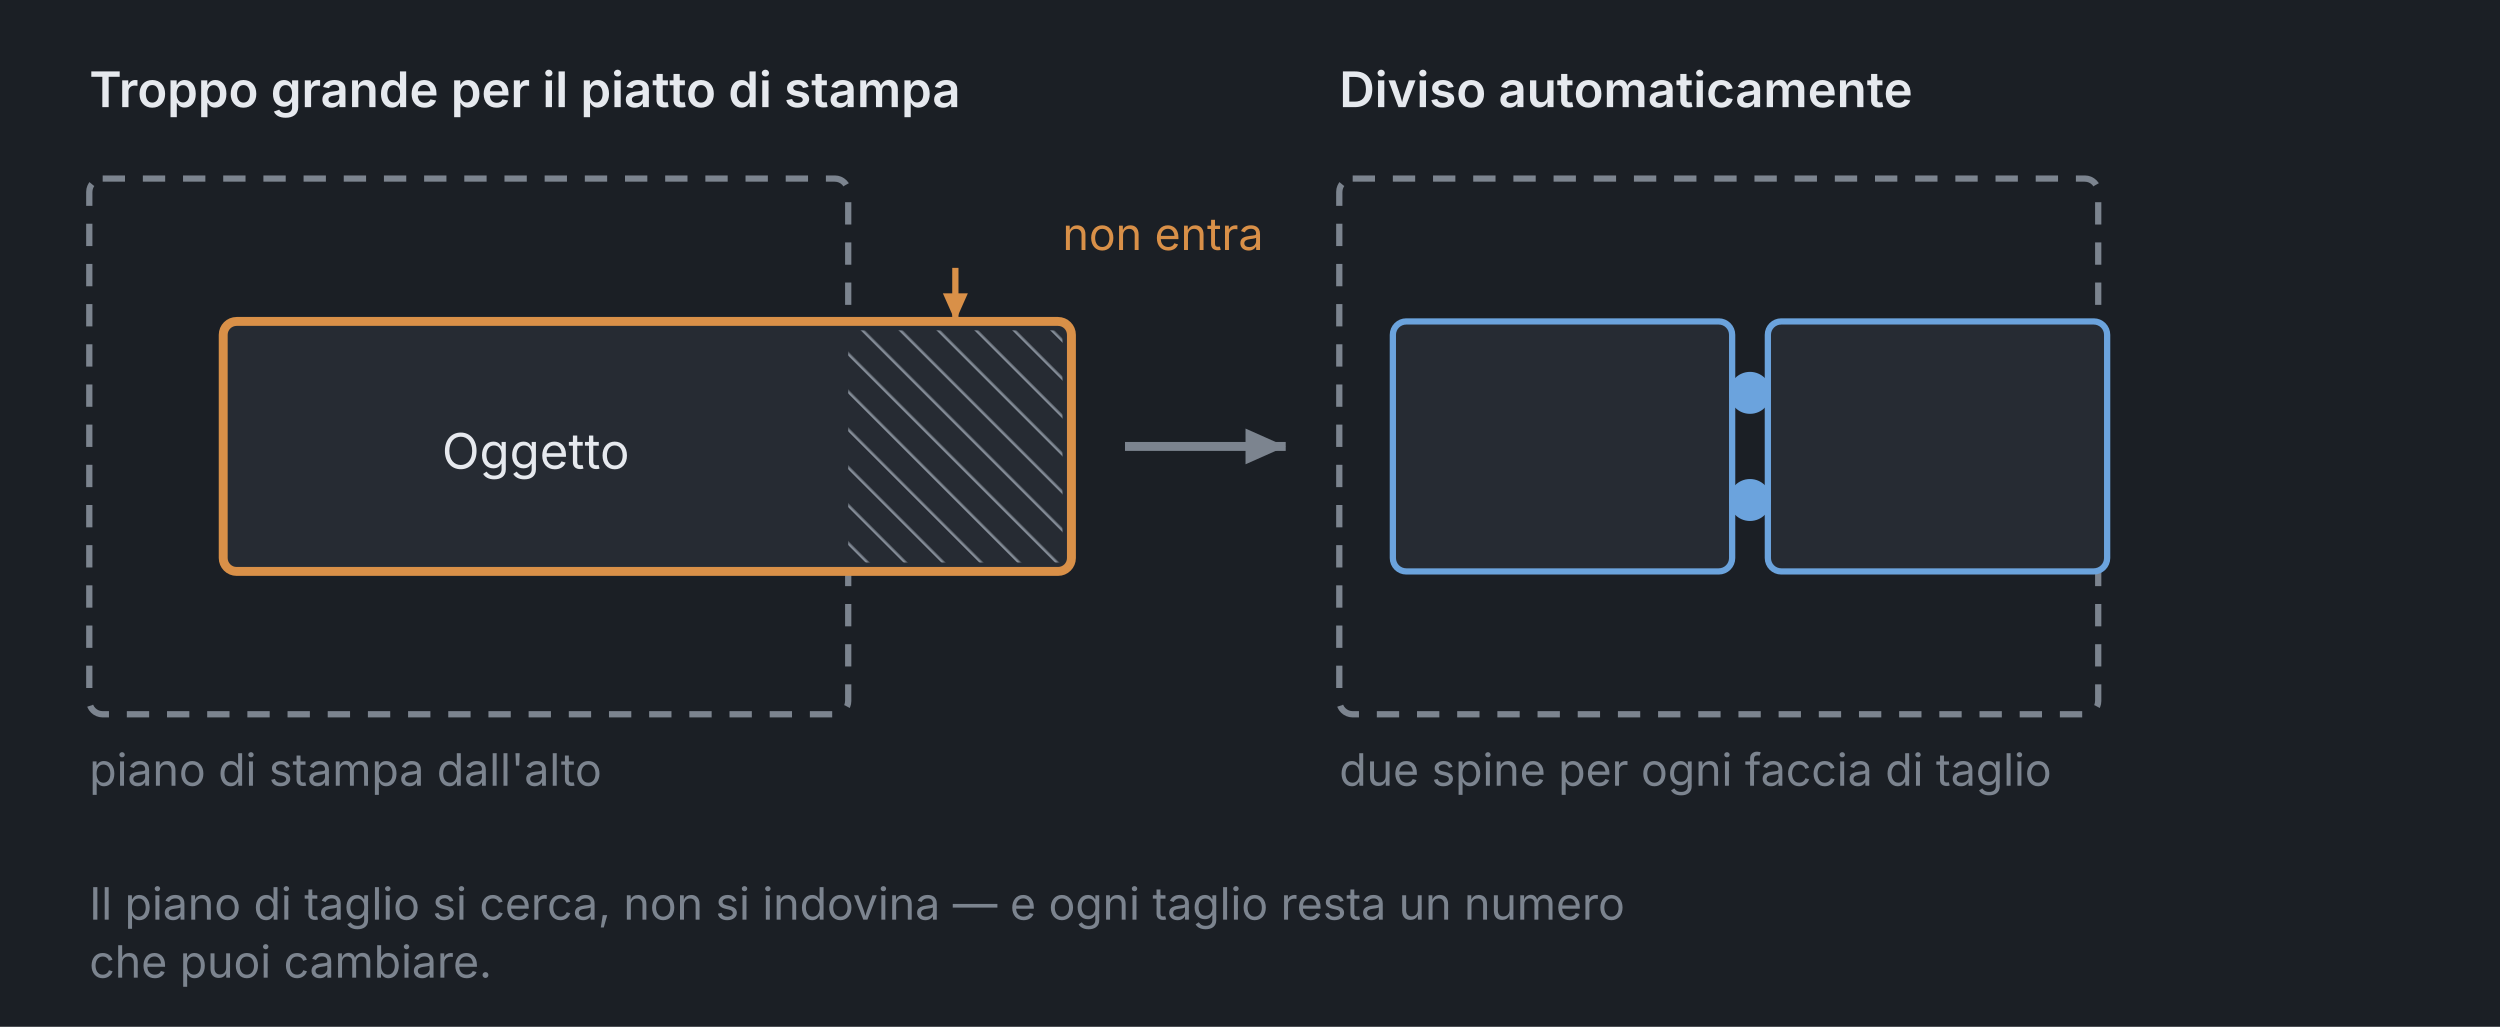
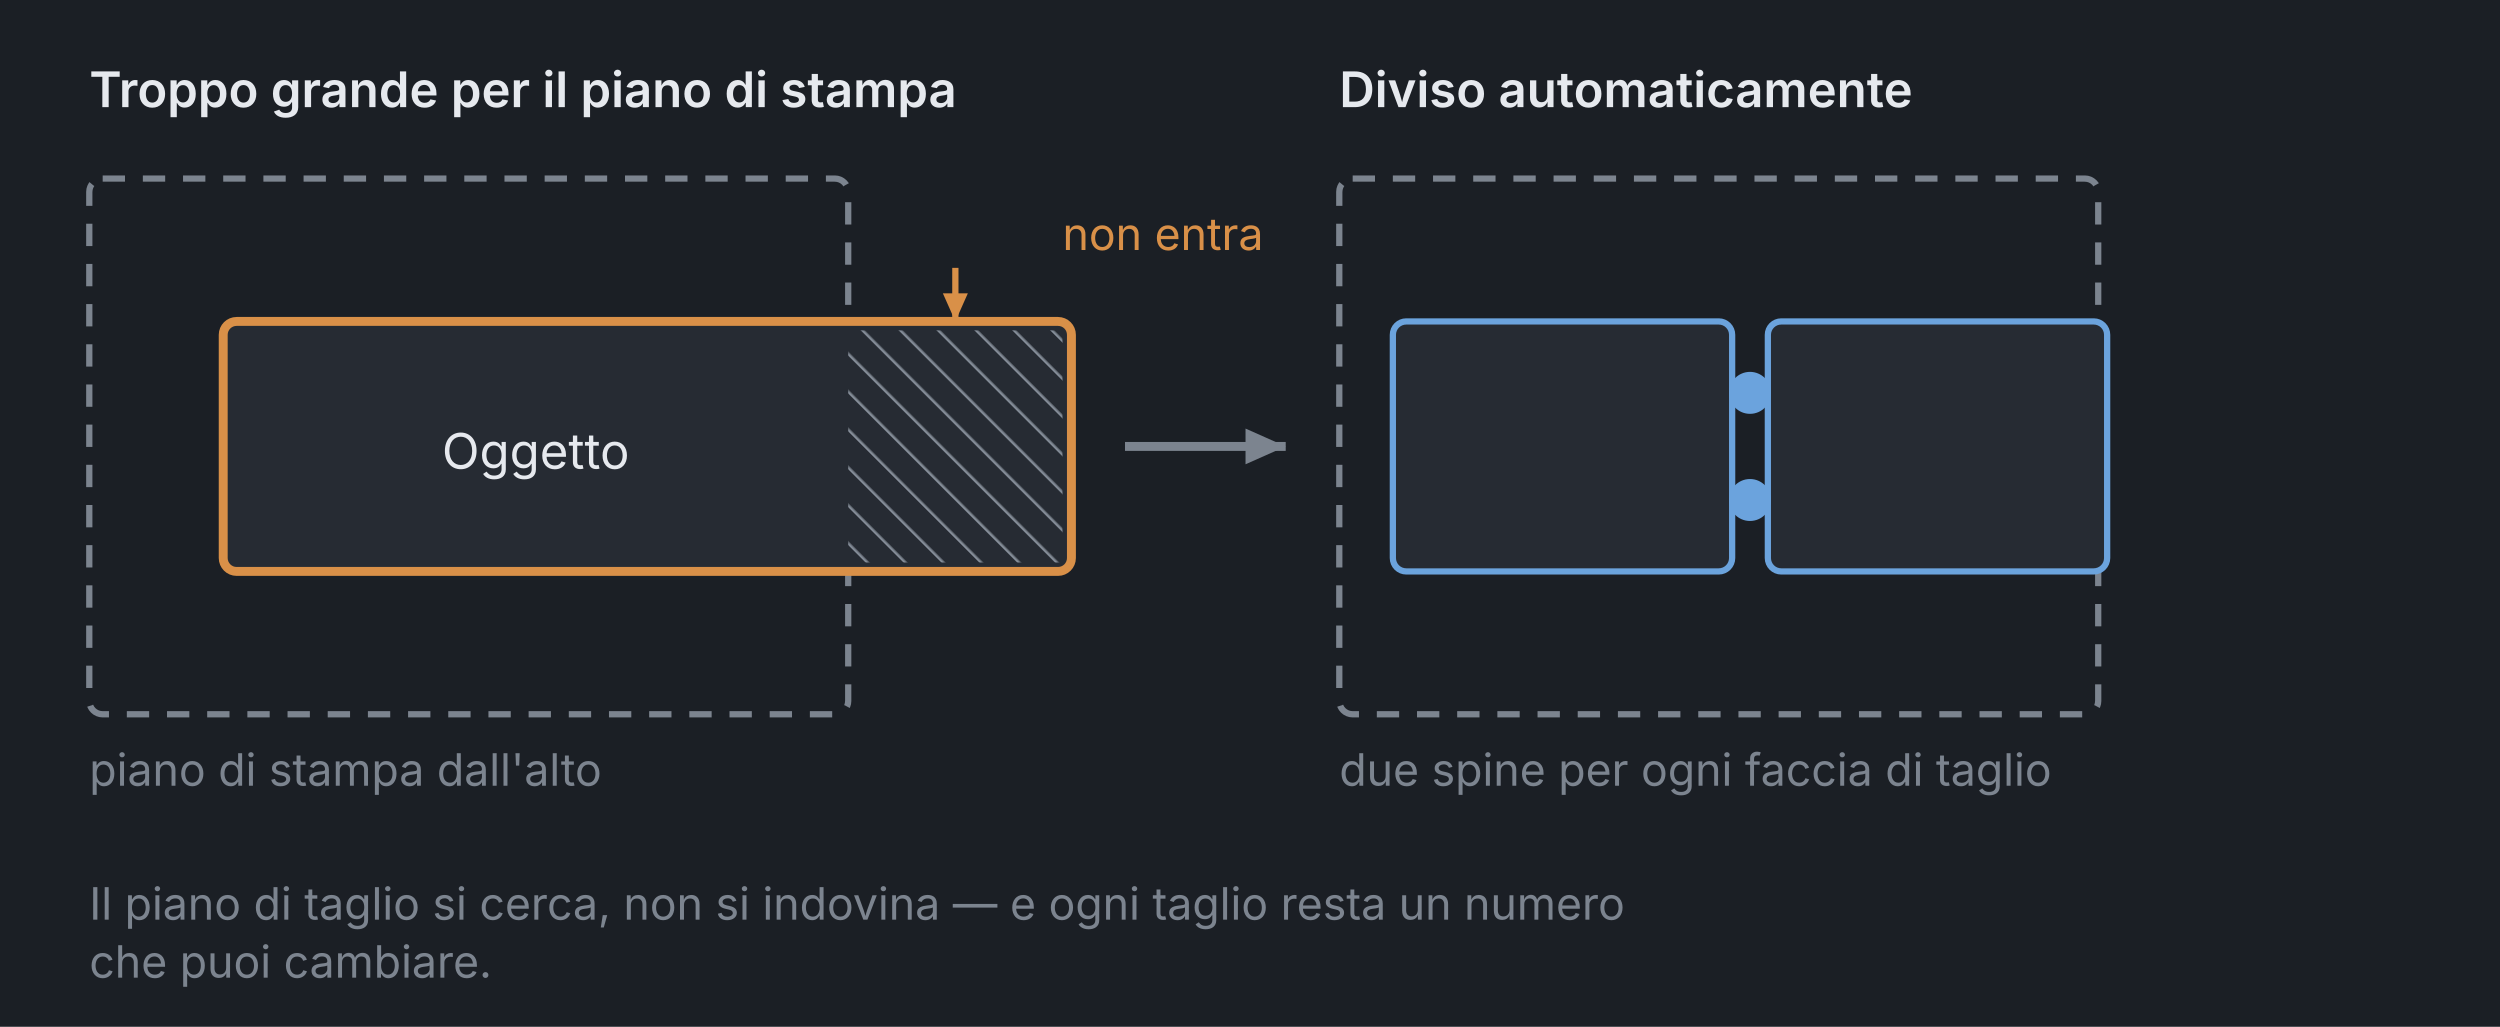
<svg xmlns="http://www.w3.org/2000/svg" viewBox="0 0 560 230" width="560" height="230">
  <defs>
    <pattern id="hatch-45" width="6" height="6" patternUnits="userSpaceOnUse" patternTransform="rotate(-45)">
      <line x1="0" y1="0" x2="0" y2="6" stroke="#7c848f" stroke-width="1.2" />
    </pattern>
    <marker id="arrowd99048" viewBox="0 0 10 10" refX="9" refY="5" markerWidth="5" markerHeight="5" orient="auto-start-reverse">
      <path d="M 0 1 L 9 5 L 0 9 z" fill="#d99048" />
    </marker>
    <marker id="arrow7c848f" viewBox="0 0 10 10" refX="9" refY="5" markerWidth="5" markerHeight="5" orient="auto-start-reverse">
      <path d="M 0 1 L 9 5 L 0 9 z" fill="#7c848f" />
    </marker>
  </defs>
  <rect x="0" y="0" width="560" height="230" fill="#1b1f25" />
-   <text x="20" y="24" fill="#e6e9ee" font-size="11" font-family="system-ui, -apple-system, Segoe UI, sans-serif" text-anchor="start" font-weight="600">Troppo grande per il piatto di stampa</text>
+   <text x="20" y="24" fill="#e6e9ee" font-size="11" font-family="system-ui, -apple-system, Segoe UI, sans-serif" text-anchor="start" font-weight="600">Troppo grande per il piano di stampa</text>
  <rect x="20" y="40" width="170" height="120" rx="3" fill="none" stroke="#7c848f" stroke-width="1.4" stroke-dasharray="5 4" />
  <text x="20" y="176" fill="#7c848f" font-size="10" font-family="system-ui, -apple-system, Segoe UI, sans-serif" text-anchor="start">piano di stampa dall'alto</text>
  <rect x="50" y="72" width="190" height="56" rx="3" fill="#262b33" stroke="#d99048" stroke-width="2" />
  <text x="120" y="105" fill="#e6e9ee" font-size="11" font-family="system-ui, -apple-system, Segoe UI, sans-serif" text-anchor="middle">Oggetto</text>
  <rect x="190" y="74" width="48" height="52" fill="url(#hatch-45)" />
  <line x1="214" y1="60" x2="214" y2="72" stroke="#d99048" stroke-width="1.4" marker-end="url(#arrowd99048)" />
  <text x="238" y="56" fill="#d99048" font-size="10" font-family="system-ui, -apple-system, Segoe UI, sans-serif" text-anchor="start">non entra</text>
  <line x1="252" y1="100" x2="288" y2="100" stroke="#7c848f" stroke-width="2" marker-end="url(#arrow7c848f)" />
  <text x="300" y="24" fill="#e6e9ee" font-size="11" font-family="system-ui, -apple-system, Segoe UI, sans-serif" text-anchor="start" font-weight="600">Diviso automaticamente</text>
  <rect x="300" y="40" width="170" height="120" rx="3" fill="none" stroke="#7c848f" stroke-width="1.4" stroke-dasharray="5 4" />
  <rect x="312" y="72" width="76" height="56" rx="3" fill="#262b33" stroke="#6ba3dd" stroke-width="1.4" />
  <rect x="396" y="72" width="76" height="56" rx="3" fill="#262b33" stroke="#6ba3dd" stroke-width="1.4" />
  <circle cx="392" cy="88" r="4" fill="#6ba3dd" stroke="#6ba3dd" stroke-width="1.4" />
  <circle cx="392" cy="112" r="4" fill="#6ba3dd" stroke="#6ba3dd" stroke-width="1.4" />
  <text x="300" y="176" fill="#7c848f" font-size="10" font-family="system-ui, -apple-system, Segoe UI, sans-serif" text-anchor="start">due spine per ogni faccia di taglio</text>
  <text x="20" y="206" fill="#7c848f" font-size="10" font-family="system-ui, -apple-system, Segoe UI, sans-serif" text-anchor="start">Il piano di taglio si cerca, non si indovina — e ogni taglio resta un numero</text>
  <text x="20" y="219" fill="#7c848f" font-size="10" font-family="system-ui, -apple-system, Segoe UI, sans-serif" text-anchor="start">che puoi cambiare.</text>
</svg>
